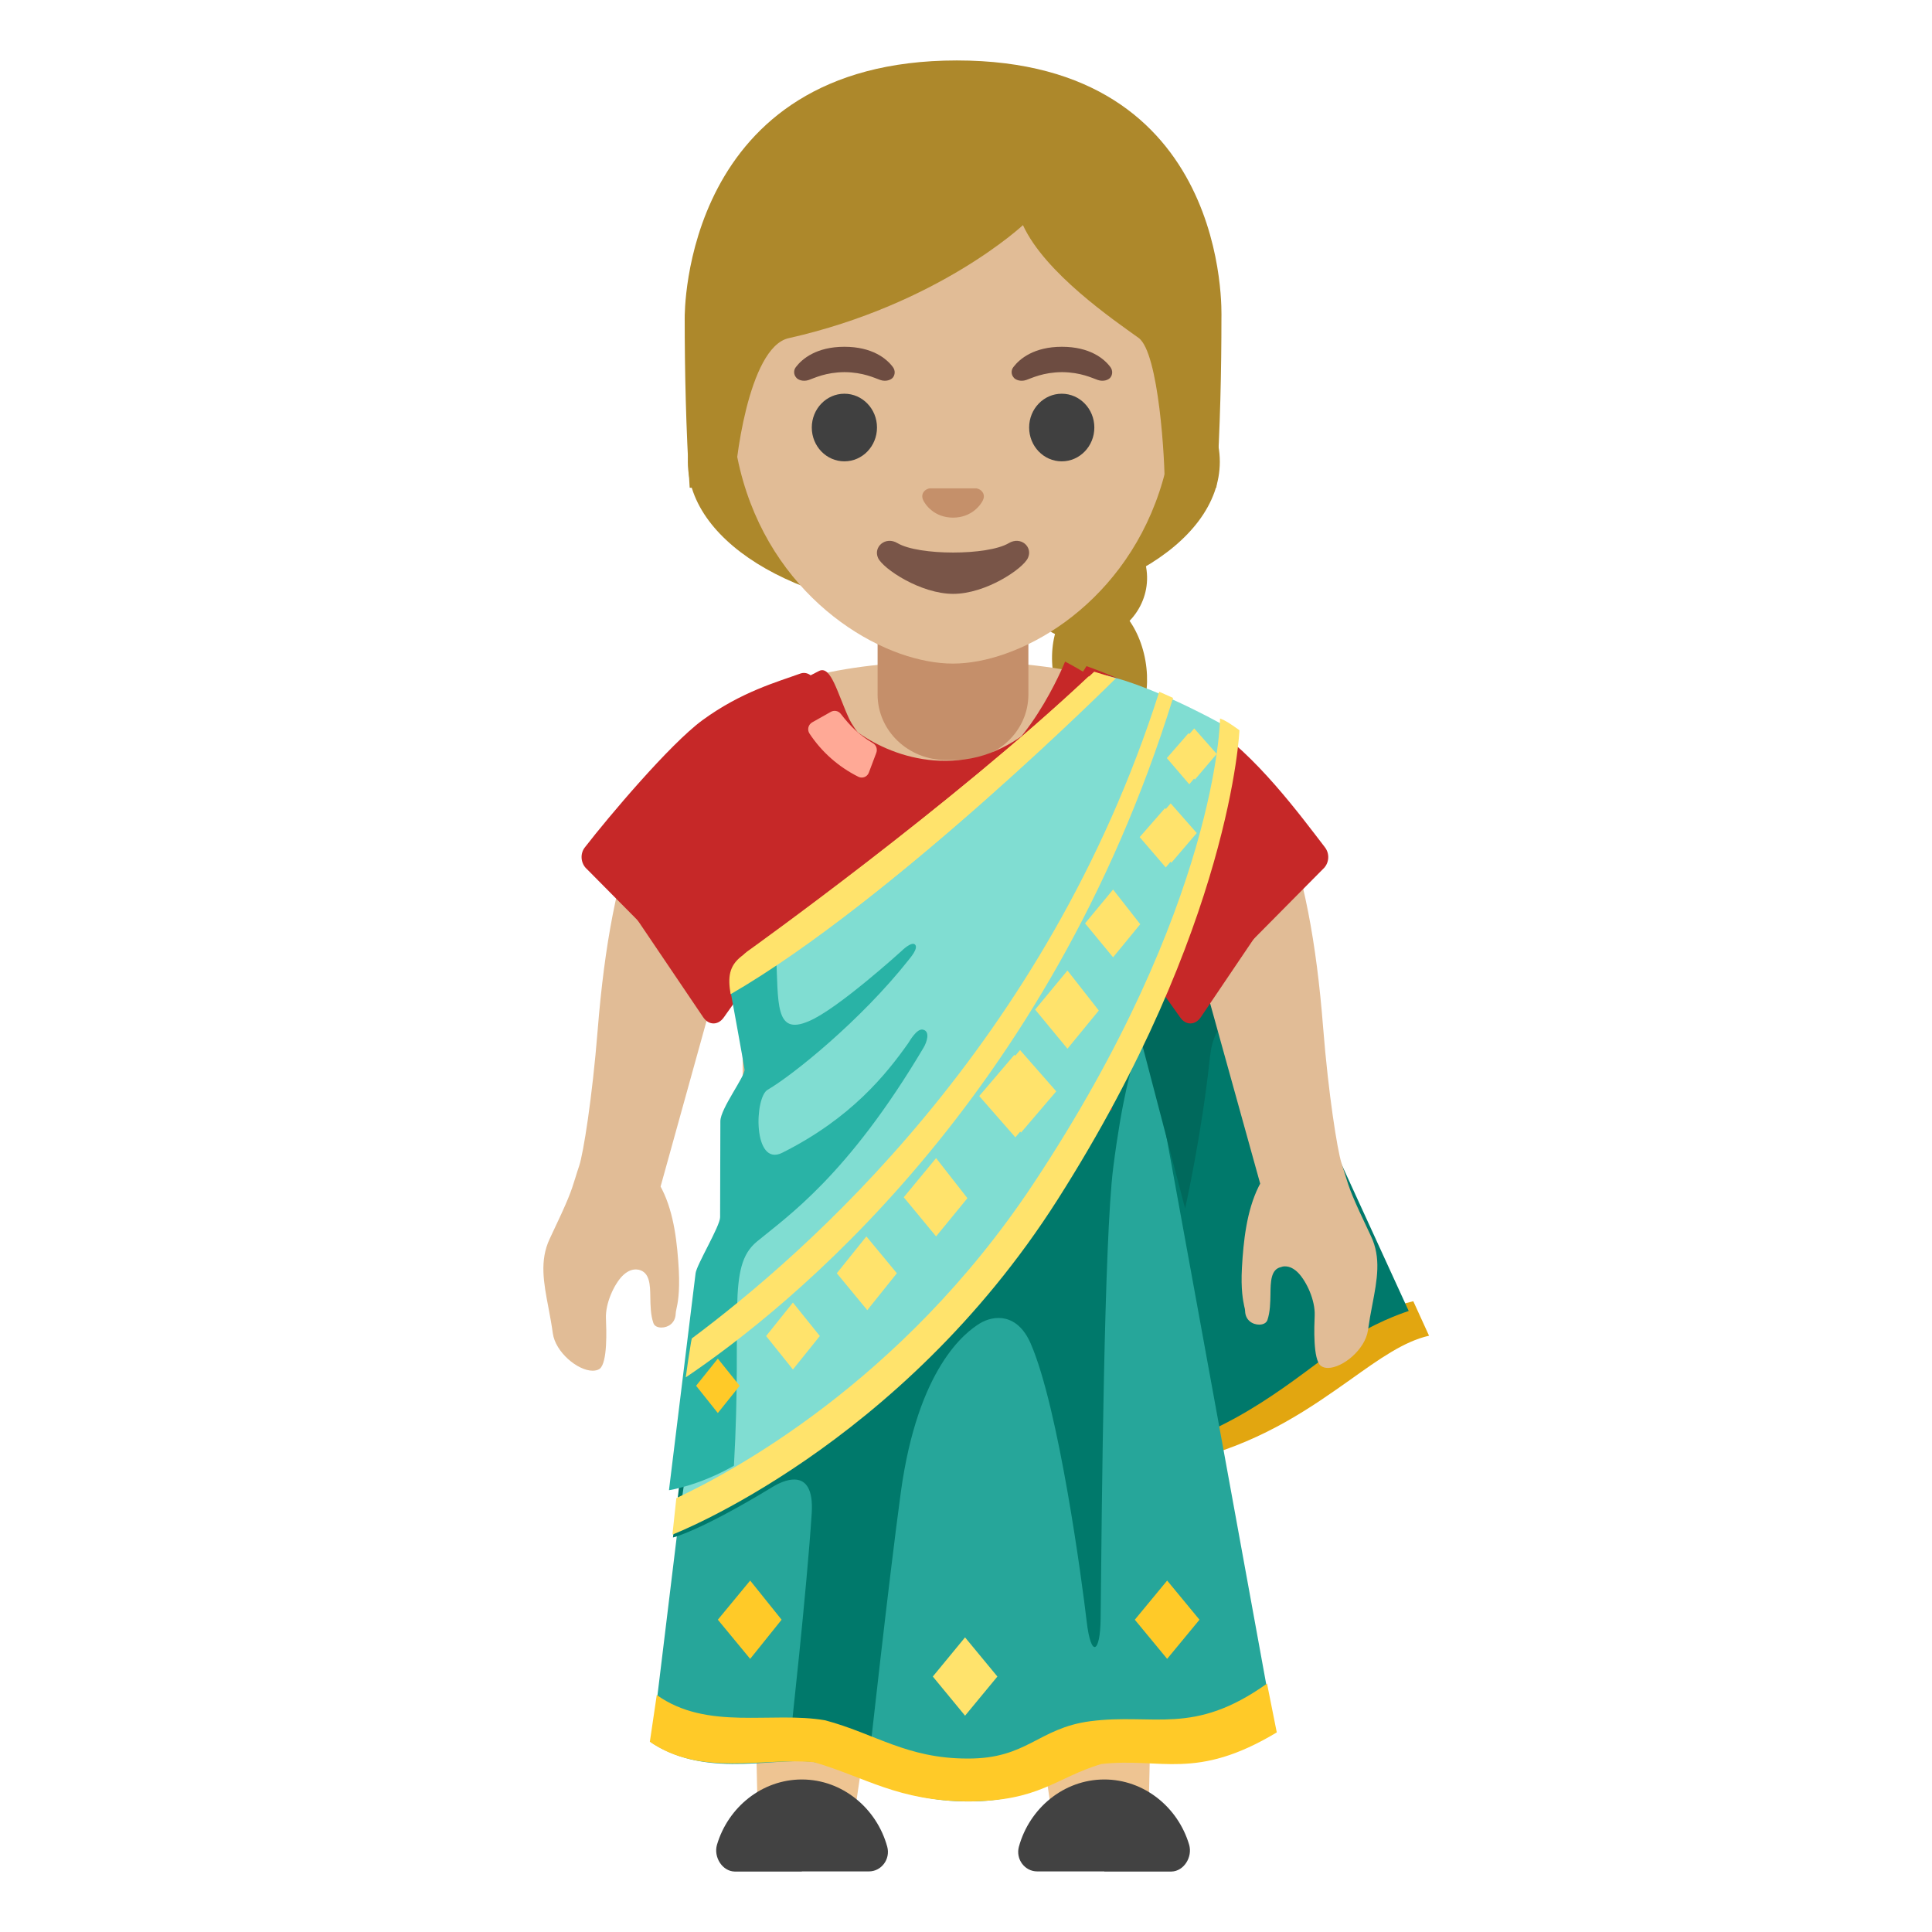
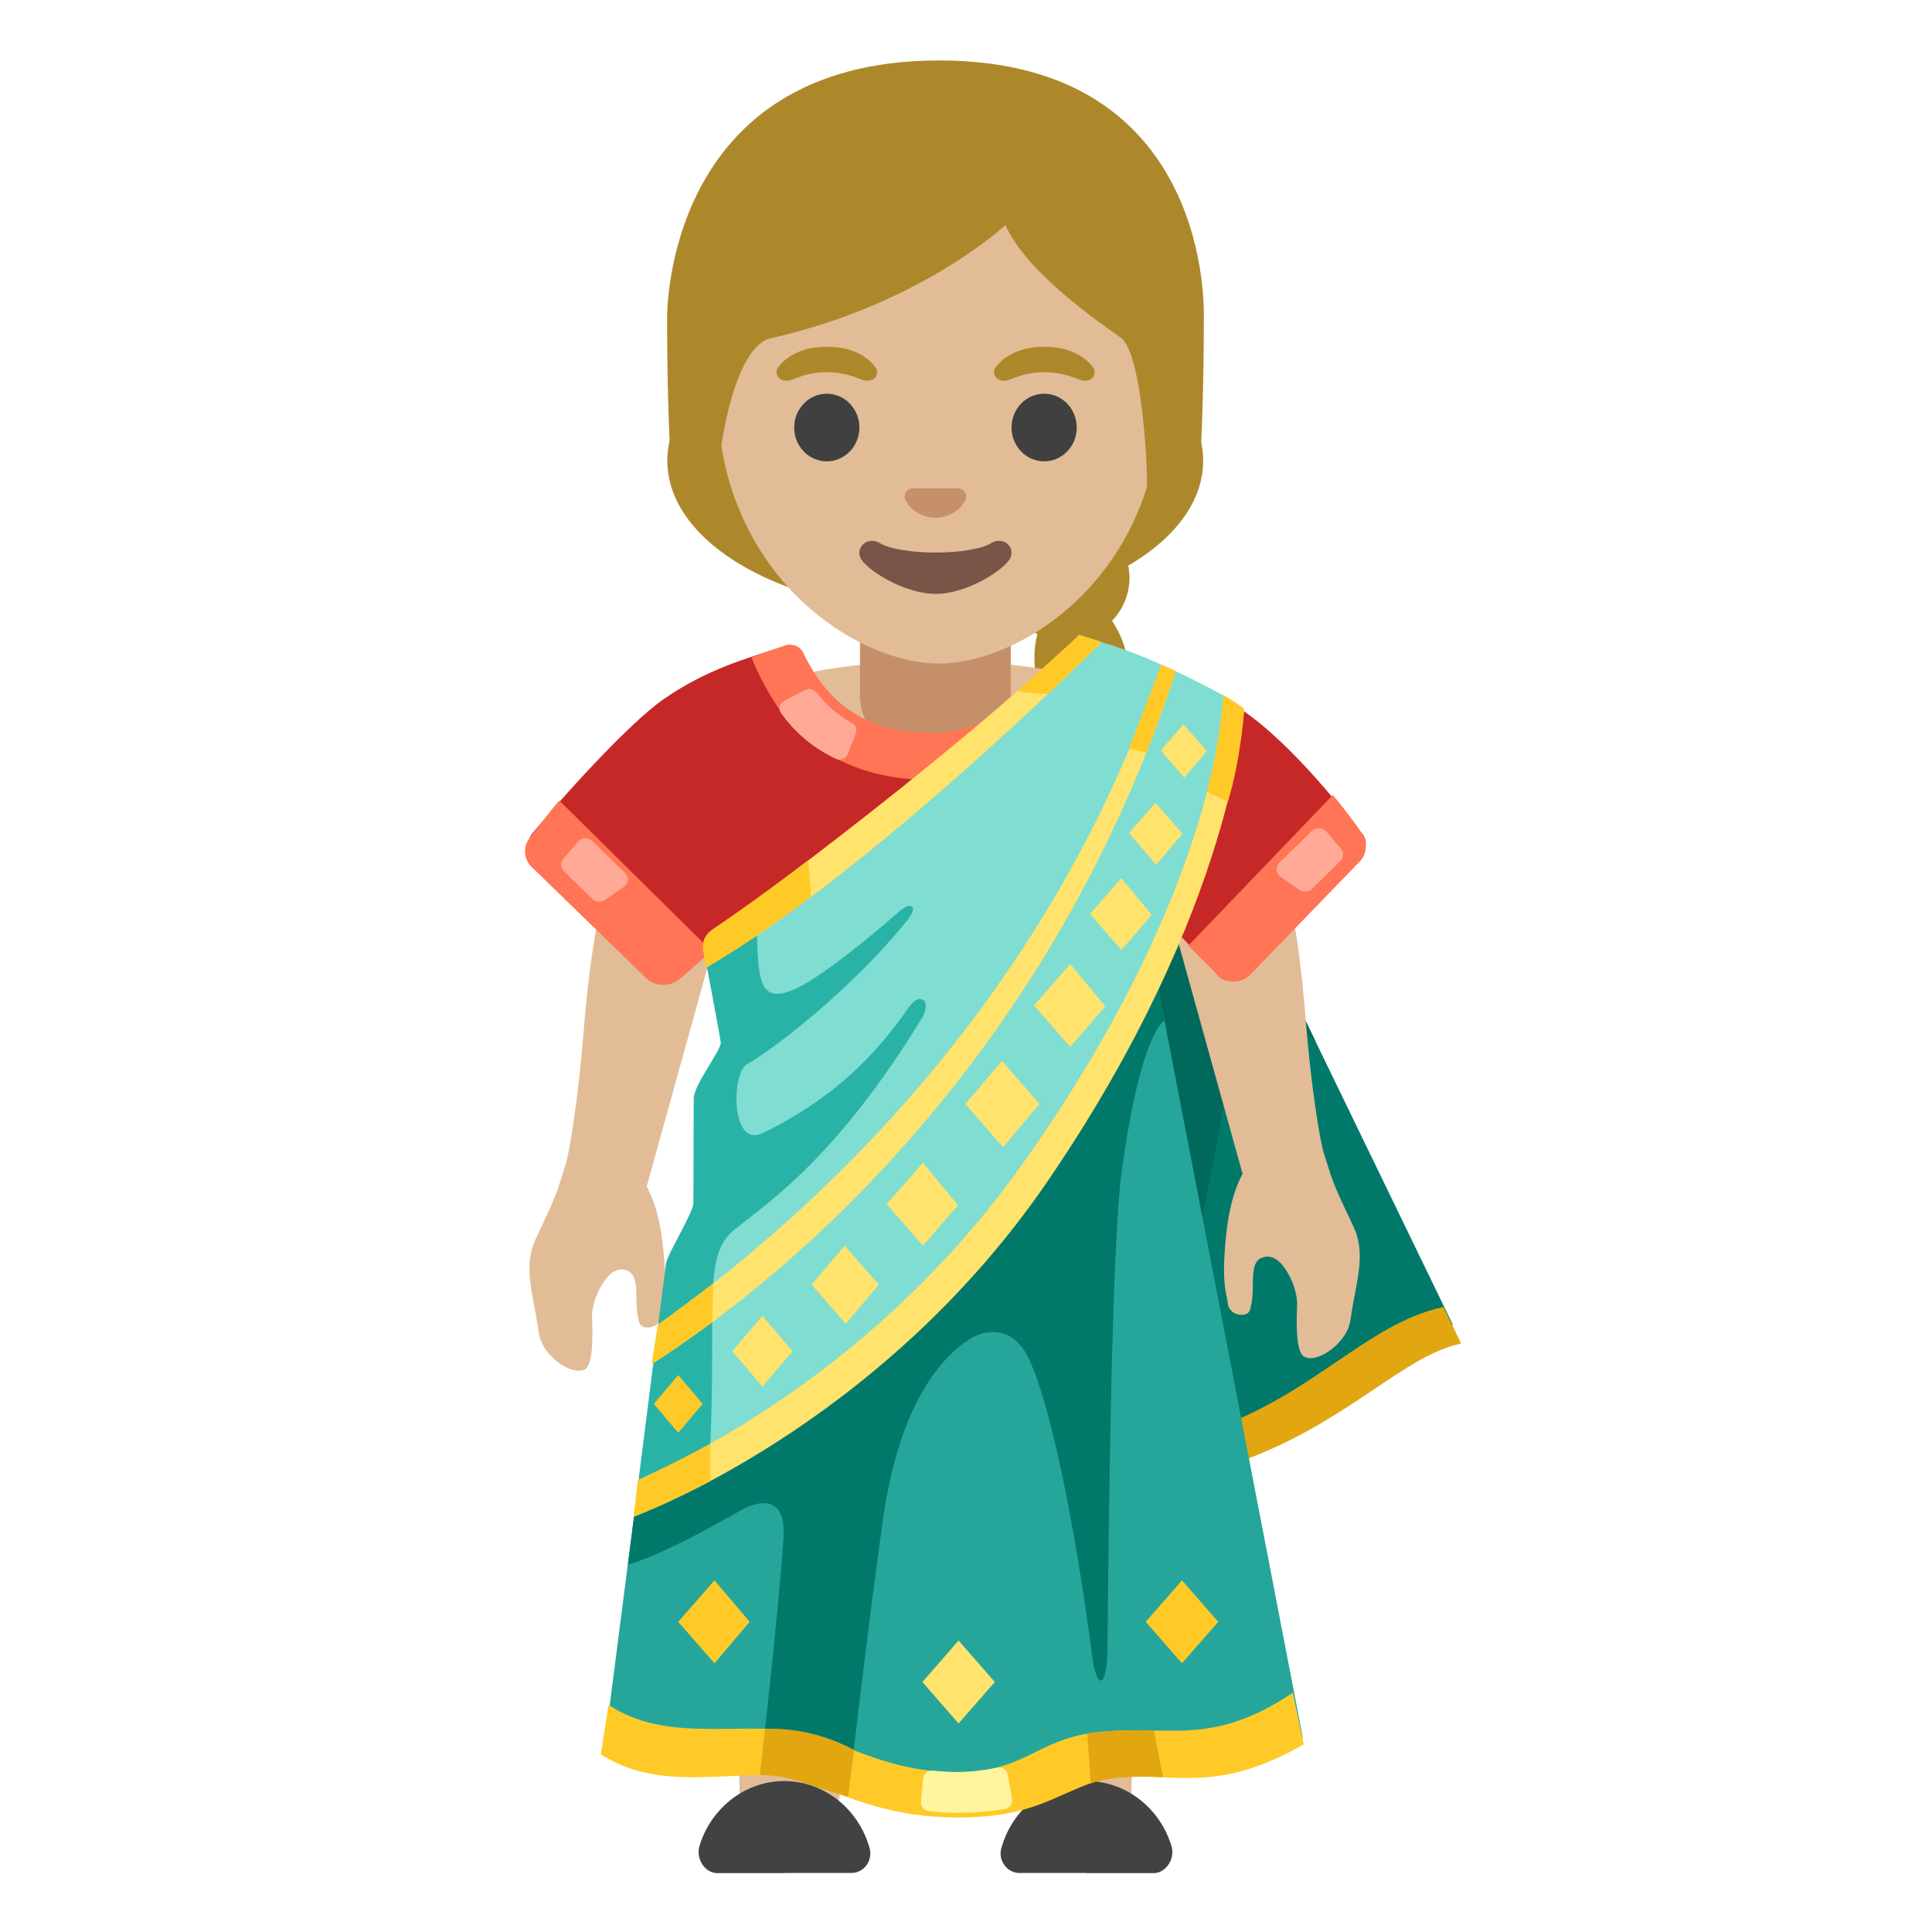
- <svg xmlns="http://www.w3.org/2000/svg" viewBox="0 0 128 128" style="enable-background:new 0 0 128 128" xml:space="preserve">
-   <circle />
-   <g transform="rotate(80 71.512 36.186)" fill="#ad882b">
-     <ellipse cx="65.531" cy="36.186" rx="7.009" ry="6.729" />
-     <ellipse cx="73.661" cy="36.279" rx="4.112" ry="4.206" />
-     <ellipse cx="79.736" cy="36.279" rx="4.766" ry="3.084" />
+ <svg xmlns="http://www.w3.org/2000/svg" version="1.1" id="Layer_1" x="0px" y="0px" viewBox="0 0 128 128" style="enable-background:new 0 0 128 128;" xml:space="preserve">
+   <g>
+     <g id="svg_2" stroke="null" fill="#543930" transform="rotate(80 70.346 36.186)">
+       <ellipse id="svg_3" ry="6.729" rx="7.009" cy="36.186" cx="64.365" fill="#ad882b" />
+       <ellipse id="svg_4" ry="4.206" rx="4.112" cy="36.279" cx="72.495" fill="#ad882b" />
+       <ellipse id="svg_5" ry="3.084" rx="4.766" cy="36.279" cx="78.57" fill="#ad882b" />
+     </g>
+     <ellipse id="svg_6" ry="10.015" rx="17.751" cy="30.529" cx="61.963" fill="#ad882b" stroke="null" />
+     <path id="svg_7" d="m38.343,90.813c-0.99,0 -2.47,-1.23 -2.64,-2.48c-0.08,-0.59 -0.19,-1.16 -0.29,-1.7c-0.32,-1.67 -0.59,-3.12 0.08,-4.55c1.28,-2.69 1.41,-3.1 1.71,-4.07c0.07,-0.22 0.14,-0.47 0.25,-0.78c0.27,-0.81 0.86,-4.47 1.22,-8.96c0.46,-5.76 1.31,-10.11 2.67,-13.69c0.85,-2.24 2.37,-3.37 4.51,-3.37c1.86,0 3.7,0.85 4.45,1.24l-2.1,6.85l-5.36,19.31l0.1,0.19c0.81,1.61 1.01,3.62 1.11,5.38c0.07,1.47 -0.08,2.19 -0.16,2.54c-0.03,0.15 -0.05,0.25 -0.05,0.33c-0.03,0.62 -0.51,0.9 -0.94,0.9c-0.28,0 -0.48,-0.11 -0.54,-0.31c-0.18,-0.52 -0.19,-1.15 -0.2,-1.7c-0.01,-0.81 -0.03,-1.65 -0.77,-1.82l-0.18,-0.02c-0.33,0 -0.62,0.15 -0.91,0.44c-0.55,0.57 -1.12,1.81 -1.08,2.8c0.03,0.73 0.12,2.94 -0.42,3.35c-0.12,0.08 -0.28,0.12 -0.46,0.12z" fill="#e1bc96" />
+     <path id="svg_8" d="m68.697,121.405l-5.15,-35.06c-0.15,-0.76 -0.81,-1.27 -1.56,-1.27s-1.41,0.51 -1.55,1.22l-5.17,35.11l-6.2,0.24l-1.03,-46.03l27.88,0l-1.02,46.03l-6.2,-0.24z" fill="#e1bc96" />
+     <path id="svg_9" d="m71.997,124.1l4.45,0c0.82,-0.02 1.41,-0.96 1.17,-1.78c-0.74,-2.49 -2.99,-4.32 -5.62,-4.32c-2.68,0 -4.96,1.9 -5.66,4.46c-0.22,0.82 0.39,1.63 1.21,1.63l4.45,0l0,0.01zm-20.04,0l-4.45,0c-0.82,-0.02 -1.41,-0.96 -1.17,-1.78c0.74,-2.49 2.99,-4.32 5.62,-4.32c2.68,0 4.96,1.9 5.66,4.46c0.22,0.82 -0.39,1.63 -1.21,1.63l-4.45,0l0,0.01z" fill="#424242" />
+     <path id="svg_10" d="m71.647,44.865c-2.41,-0.64 -5.58,-1.06 -9.54,-1.06l-0.16,0c-3.96,0 -7.18,0.42 -9.57,1.06c-7.55,2.01 -9.46,6.56 -11.71,12.65l7.37,3.2l0,17.28l28,0l0,-17.28l7.28,-3.2c-2.25,-6.09 -4.12,-10.64 -11.67,-12.65z" fill="#e1bc96" />
+     <path id="svg_11" d="m61.977,40.715l-5,0l0,5.3c0,2.4 2.03,4.34 4.54,4.34l0.91,0c2.51,0 4.54,-1.94 4.54,-4.34l0,-5.3l-4.99,0z" fill="#c58f6a" />
+     <path id="svg_12" d="m62.211,8.385c7.63,0 14.69,5.67 14.69,17.7c0,9.66 -5.98,15.38 -11.19,17.22c-1.24,0.44 -2.44,0.66 -3.5,0.66s-2.25,-0.22 -3.48,-0.65c-5.21,-1.84 -11.21,-7.55 -11.21,-17.23c0,-12.03 7.07,-17.7 14.69,-17.7z" fill="#e1bc96" />
+     <path id="svg_13" d="m62.227,4.005c-18.18,0 -18.03,16.81 -18.03,17.08c0,3.44 0.08,7.33 0.33,11.23l2.98,-0.01c-0.03,-1.29 0.88,-9.3 3.58,-9.9c9.91,-2.23 15.52,-7.49 15.52,-7.49c1.46,3.18 6.02,6.29 7.66,7.47c1.35,0.97 1.76,8.22 1.73,9.92l3.42,0c0,-0.02 0.01,-0.05 0.01,-0.07c0.25,-3.88 0.33,-7.74 0.33,-11.16c0,-0.26 0.65,-17.07 -17.53,-17.07z" fill="#ad882b" />
+     <path id="svg_14" d="m65.667,35.985c-1.4,0.83 -5.97,0.83 -7.37,0c-0.8,-0.48 -1.62,0.25 -1.29,0.98c0.33,0.72 2.82,2.38 4.98,2.38c2.16,0 4.62,-1.66 4.95,-2.38c0.34,-0.73 -0.47,-1.46 -1.27,-0.98z" fill="#795548" />
+     <path id="svg_15" d="m63.667,32.395a0.737,0.737 0 0 0 -0.14,-0.04l-3.1,0c-0.05,0.01 -0.1,0.02 -0.14,0.04c-0.28,0.11 -0.44,0.4 -0.3,0.72s0.75,1.18 1.99,1.18s1.86,-0.87 1.99,-1.18c0.14,-0.31 -0.02,-0.6 -0.3,-0.72z" fill="#c5906a" />
+     <g id="svg_16" fill="#404040">
+       <ellipse id="svg_17" cx="54.777" cy="28.325" rx="2.16" ry="2.24" />
+       <ellipse id="svg_18" cx="69.177" cy="28.325" rx="2.16" ry="2.24" />
+     </g>
+     <path id="svg_19" d="m65.977,24.315c0.41,-0.54 1.36,-1.34 3.21,-1.34s2.8,0.79 3.21,1.34c0.18,0.24 0.14,0.52 0.01,0.69c-0.12,0.16 -0.46,0.3 -0.84,0.17c-0.38,-0.13 -1.13,-0.51 -2.37,-0.52c-1.25,0.01 -1.99,0.39 -2.37,0.52c-0.38,0.13 -0.73,-0.01 -0.84,-0.17a0.54,0.54 0 0 1 -0.01,-0.69zm-14.41,0c0.41,-0.54 1.36,-1.34 3.21,-1.34s2.8,0.79 3.21,1.34c0.18,0.24 0.14,0.52 0.01,0.69c-0.12,0.16 -0.46,0.3 -0.84,0.17c-0.38,-0.13 -1.13,-0.51 -2.37,-0.52c-1.25,0.01 -1.99,0.39 -2.37,0.52c-0.38,0.13 -0.73,-0.01 -0.84,-0.17a0.54,0.54 0 0 1 -0.01,-0.69z" fill="#ad882b" />
+     <path id="svg_52" fill="#C62828" d="m90.218,55.193c-1.711,-2.095 -5.16,-6.56 -8.733,-8.675c-4.318,-2.487 -8.958,-4.014 -8.958,-4.014s-3.449,5.568 -8.568,6.475s-9.123,-2.03 -10.081,-3.27c-1.027,-1.436 -1.574,-3.009 -2.607,-2.683c-1.711,0.587 -4.387,1.279 -7.268,3.27c-2.416,1.671 -7.001,6.808 -8.712,8.897c-0.411,0.457 -0.342,1.175 0.137,1.567l5.831,5.561c0.479,0.457 1.3,0.457 1.786,0l4.181,-3.792l0.684,2.813c0.821,3.27 1.095,4.706 1.027,6.149c0,0.059 27.635,0.059 27.635,0c-0.068,-1.436 0.205,-2.879 1.027,-6.149l0.684,-2.813l4.181,3.792c0.479,0.457 1.3,0.457 1.786,0l5.831,-5.561c0.479,-0.385 0.547,-1.11 0.137,-1.567l-0,0l0,0z" stroke="null" />
+     <path id="svg_2" fill="#00796B" d="m79.932,54.083l-7.323,6.671l6.851,36.194c5.797,-1.952 9.759,-5.607 12.941,-7.493c1.848,-1.097 3.853,-1.691 3.853,-1.691l-16.322,-33.681l0,0l-0,0z" stroke="null" />
+     <path id="svg_3" fill="#00695C" d="m82.396,59.129l4.777,9.895c0,0 -5.085,-4.399 -5.687,0.946c-0.595,5.346 -1.841,10.6 -1.841,10.6l-6.248,-22.545l8.999,1.103l0,0z" stroke="null" />
+     <path id="svg_26" d="m86.805,89.983c-0.18,0 -0.34,-0.05 -0.46,-0.14c-0.53,-0.4 -0.44,-2.61 -0.41,-3.34c0.04,-1 -0.53,-2.23 -1.08,-2.81c-0.28,-0.29 -0.58,-0.44 -0.88,-0.44l-0.04,0l-0.11,0.01l-0.13,0.04c-0.67,0.15 -0.68,0.98 -0.69,1.79c-0.01,0.56 -0.02,1.18 -0.2,1.71c-0.1,0.3 -0.47,0.31 -0.54,0.31c-0.44,0 -0.92,-0.28 -0.94,-0.9c0,-0.08 -0.02,-0.18 -0.06,-0.33c-0.07,-0.35 -0.23,-1.07 -0.15,-2.54c0.1,-1.76 0.31,-3.77 1.11,-5.38l0.1,-0.19l-5.36,-19.3l-2.1,-6.87c0.76,-0.4 2.6,-1.25 4.45,-1.25c2.15,0 3.66,1.14 4.5,3.38c1.38,3.6 2.23,7.95 2.68,13.7c0.35,4.42 0.94,8.1 1.21,8.96c0.08,0.25 0.24,0.76 0.24,0.76c0.31,1.01 0.43,1.39 1.72,4.1c0.68,1.43 0.41,2.87 0.09,4.54c-0.11,0.56 -0.21,1.12 -0.29,1.7c-0.19,1.27 -1.67,2.49 -2.66,2.49z" fill="#e1bc96" />
+     <path id="svg_4" fill="#E2A610" d="m95.632,86.589c-2.676,0.587 -4.797,2.095 -7.131,3.662c-2.601,1.769 -5.413,3.668 -9.307,4.798l0.513,2.533c5.003,-1.292 8.459,-3.623 11.265,-5.496c2.128,-1.436 3.976,-2.683 5.831,-3.074l-1.17,-2.422l-0,0z" stroke="null" />
+     <path id="svg_5" fill="#C62828" d="m87.721,57.119c-1.55,-2.205 -4.674,-6.904 -7.91,-9.129c-3.912,-2.617 -8.114,-4.225 -8.114,-4.225s-3.124,5.86 -7.761,6.814s-8.263,-2.136 -9.131,-3.442c-0.93,-1.511 -1.426,-3.167 -2.362,-2.823c-1.55,0.618 -3.974,1.346 -6.583,3.442c-2.188,1.759 -6.342,7.165 -7.891,9.363c-0.372,0.481 -0.31,1.236 0.124,1.649l5.282,5.853c0.434,0.481 1.178,0.481 1.618,0l3.788,-3.991l0.62,2.961c0.744,3.442 0.992,4.953 0.93,6.471c0,0.062 25.032,0.062 25.032,0c-0.062,-1.511 0.186,-3.029 0.93,-6.471l0.62,-2.961l3.788,3.991c0.434,0.481 1.178,0.481 1.618,0l5.282,-5.853c0.434,-0.405 0.496,-1.168 0.124,-1.649l-0,0l0,0l0,-0z" stroke="null" />
+     <path id="svg_6" fill="#26A69A" d="m42.148,99.343l-2.128,16.547c4.387,2.683 9.602,0.783 12.551,1.436c2.95,0.653 5.831,2.683 10.97,2.683s6.584,-2.03 9.533,-2.683c2.95,-0.653 6.994,1.305 13.236,-2.226l-9.602,-49.77c0.034,-0.065 -6.105,11.703 -14.981,20.45c-8.411,8.283 -19.58,13.564 -19.58,13.564l-0,-0z" stroke="null" />
+     <path id="svg_7" fill="#00796B" d="m49.04,100.087c0.561,-0.32 3.1,-1.606 2.868,1.873c-0.37,5.418 -1.567,15.587 -1.567,15.587s1.341,-0.013 2.224,0.281c0.992,0.333 3.627,1.214 3.627,1.214s1.444,-12.382 2.334,-18.551c1.266,-8.753 4.804,-11.24 5.865,-11.854c1.054,-0.607 2.792,-0.731 3.778,1.397c2.108,4.563 3.839,16.86 4.161,19.49c0.322,2.63 1.013,2.271 1.04,-0.176c0.082,-7.931 0.26,-26.657 0.938,-31.664c1.266,-9.36 2.84,-10.065 2.84,-10.065l-0.445,-2.291c0.014,-0.026 0.589,-0.033 -0.89,-0.033c-2.382,4.784 -7.508,13.87 -15.268,21.285c-11.771,11.253 -18.396,12.761 -18.396,12.761l-0.547,4.315c0,0 1.909,-0.392 7.439,-3.57l0,0z" stroke="null" />
+     <path id="svg_8" fill="#FFCA28" d="m63.466,120.414c-5.235,-0.02 -7.617,-1.691 -11.45,-2.748c-3.757,-0.359 -8.39,1.051 -12.209,-1.436l0.513,-3.283c3.764,2.533 8.534,1.123 12.51,1.775c3.702,0.933 6.057,2.683 10.56,2.683c4.455,0.033 5.249,-2.134 9.123,-2.617c4.75,-0.587 7.651,1.057 13.14,-2.644l0.725,3.427c-6.036,3.427 -8.589,1.743 -13.044,2.219c-3.47,0.999 -4.558,2.604 -9.869,2.624l0,0l-0,0z" stroke="null" />
+     <path id="svg_9" fill="#FF7555" d="m59.983,48.443c-4.455,-0.587 -6.105,-3.858 -6.789,-5.235c-0.205,-0.392 -0.684,-0.587 -1.163,-0.457l-2.245,0.803c0,0 1.355,3.518 3.477,5.281c4.181,3.531 10.355,3.466 14.057,1.305l0.547,-4.184c-2.943,2.095 -4.045,2.944 -7.884,2.487l0,-0z" stroke="null" />
+     <path id="svg_10" fill="#80DDD2" d="m72.069,42.321c-8.746,8.623 -25.37,21.024 -25.37,21.024l1.321,5.646l-1.745,3.492l0.041,7.506l-1.882,3.903l-2.286,15.45c0,0 17.075,-7.415 26.382,-21.605c10.136,-15.15 11.189,-22.591 12.777,-31.52c0,0 -5.413,-3.074 -9.239,-3.897l0,0l0,-0z" stroke="null" />
+     <path id="svg_11" fill="#29B3A6" d="m46.699,63.345c0,0 0.992,5.241 1.054,5.718s-1.793,2.813 -1.793,3.721c0,0.907 -0.021,6.273 -0.021,6.912c0,0.64 -1.738,3.407 -1.82,4.034c-0.082,0.62 -1.978,15.62 -1.978,15.62s2.211,-0.313 4.825,-1.762c0.63,-10.77 -0.568,-14.308 1.704,-16.135c2.272,-1.821 6.734,-4.739 12.38,-13.955c0.24,-0.385 0.52,-1.181 -0.041,-1.305c-0.465,-0.104 -1.006,0.855 -1.109,0.992c-1.642,2.252 -4.25,5.398 -9.342,7.872c-2.19,1.064 -2.087,-4.014 -1.074,-4.543c1.841,-1.038 6.885,-4.961 10.45,-9.327c0.123,-0.157 0.766,-0.862 0.479,-1.123c-0.26,-0.228 -0.972,0.437 -0.972,0.444c0,0 -4.838,4.269 -6.946,5.091c-2.491,1.025 -2.224,-1.286 -2.395,-4.83c-2.607,2.01 -3.401,2.578 -3.401,2.578l-0,-0l0,-0z" stroke="null" />
+     <g id="svg_12" stroke="null">
+       <polygon id="svg_13" fill="#FFE36C" points="50.511,91.869 48.52,89.52 50.511,87.17 52.51,89.52 " stroke="null" />
+     </g>
+     <polygon id="svg_14" fill="#FFCA28" points="44.934,94.924 43.318,93.012 44.934,91.106 46.556,93.012 " stroke="null" />
+     <g id="svg_15" stroke="null">
+       <polygon id="svg_16" fill="#FFE36C" points="61.146,82.529 58.744,79.781 61.146,77.033 63.473,79.846 " stroke="null" />
+     </g>
+     <g id="svg_17" stroke="null">
+       <polygon id="svg_18" fill="#FFE36C" points="70.905,69.357 68.503,66.609 70.905,63.867 73.232,66.674 " stroke="null" />
+     </g>
+     <g id="svg_19" stroke="null">
+       <polygon id="svg_20" fill="#FFE36C" points="74.293,62.94 72.213,60.558 74.293,58.182 76.312,60.617 " stroke="null" />
+     </g>
+     <g id="svg_21" stroke="null">
+       <polygon id="svg_22" fill="#FFE36C" points="56.034,87.705 53.769,85.114 55.966,82.529 58.231,85.114 " stroke="null" />
+     </g>
+     <polygon id="svg_23" fill="#FFCA28" points="47.336,110.198 44.934,107.45 47.336,104.702 49.669,107.45 " stroke="null" />
+     <polygon id="svg_24" fill="#FFCA28" points="78.31,110.198 75.908,107.45 78.31,104.702 80.712,107.45 " stroke="null" />
+     <polygon id="svg_26" fill="#FFE36C" points="63.507,114.186 61.112,111.438 63.507,108.69 65.909,111.438 " stroke="null" />
+     <path id="svg_27" fill="#FF7555" d="m47.141,63.007l-10.082,-9.964c-0.678,0.743 -1.567,2 -1.928,2.427c-0.528,0.598 -0.44,1.538 0.176,2.051l7.502,7.281c0.616,0.598 1.673,0.598 2.298,0c-0.088,0.085 2.034,-1.795 2.034,-1.795l-0,-0l-0,-0z" stroke="null" />
+     <path id="svg_28" fill="#FF7555" d="m78.728,62.655l9.576,-9.983c0.57,0.667 1.568,1.976 1.845,2.435c0.528,0.685 0.419,1.56 -0.168,2.08l-7.144,7.384c-0.587,0.607 -1.593,0.607 -2.189,0c0.101,0.078 -1.92,-1.915 -1.92,-1.915l0,0l0,-0z" stroke="null" />
+     <path id="svg_29" fill="#FFA996" d="m55.377,50.271c-1.471,-0.685 -2.731,-1.743 -3.641,-3.042c-0.185,-0.268 -0.082,-0.627 0.212,-0.783l1.376,-0.731c0.246,-0.131 0.568,-0.078 0.739,0.137c0.712,0.868 1.362,1.482 2.395,2.063c0.253,0.137 0.349,0.437 0.24,0.692l-0.547,1.371c-0.116,0.294 -0.479,0.437 -0.773,0.294l0,0l0,-0z" stroke="null" />
+     <path id="svg_30" fill="#FFA996" d="m39.246,59.559l-1.882,-1.834c-0.233,-0.222 -0.246,-0.574 -0.041,-0.822l0.958,-1.129c0.246,-0.287 0.698,-0.307 0.965,-0.046l2.163,2.102c0.274,0.268 0.24,0.711 -0.082,0.933l-1.239,0.862c-0.26,0.183 -0.616,0.157 -0.842,-0.065l-0,0z" stroke="null" />
+     <g id="svg_31" stroke="null">
+       <polygon id="svg_32" fill="#FFE36C" points="76.599,57.294 74.799,55.193 76.551,53.182 78.351,55.238 " stroke="null" />
+     </g>
+     <g id="svg_33" stroke="null">
+       <polygon id="svg_34" fill="#FFE36C" points="78.454,51.531 76.907,49.716 78.406,47.987 79.96,49.755 " stroke="null" />
+     </g>
+     <g id="svg_35" stroke="null">
+       <polygon id="svg_36" fill="#FFE36C" points="66.45,76.002 63.952,73.143 66.382,70.284 68.88,73.143 " stroke="null" />
+     </g>
+     <path id="svg_37" fill="#FFF59D" d="m61.153,117.854l-0.137,1.508c-0.021,0.307 0.198,0.581 0.52,0.627c0.972,0.137 3.018,0.222 5.037,-0.137c0.315,-0.059 0.527,-0.352 0.479,-0.659l-0.274,-1.58c-0.048,-0.326 -0.37,-0.574 -0.705,-0.503c-2.039,0.424 -3.456,0.281 -4.25,0.202c-0.349,-0.039 -0.65,0.209 -0.671,0.542l-0,0l0,-0z" stroke="null" />
+     <path id="svg_38" fill="#FFA996" d="m86.92,58.887l1.882,-1.834c0.233,-0.222 0.246,-0.574 0.041,-0.822l-0.958,-1.129c-0.246,-0.287 -0.698,-0.307 -0.965,-0.046l-2.163,2.102c-0.274,0.268 -0.24,0.711 0.082,0.933l1.239,0.862c0.26,0.183 0.616,0.157 0.842,-0.065l0,0z" stroke="null" />
+     <path id="svg_39" fill="#FFE36C" d="m72.993,42.536l-1.492,-0.463c-9.67,9.145 -23.98,19.412 -23.98,19.412c-0.842,0.672 -0.931,1.443 -0.732,2.617c11.128,-6.455 26.205,-21.566 26.205,-21.566l0,0z" stroke="null" />
+     <path id="svg_40" fill="#FFE36C" d="m81.041,46.178c0,0 -0.116,12.402 -13.338,30.991c-9.451,13.283 -21.763,19.275 -25.445,20.887c-0.096,0.842 -0.205,1.749 -0.281,2.428c0,0 16.247,-5.829 27.471,-22.284c12.414,-18.198 12.976,-31.24 12.976,-31.24c-0.739,-0.496 -1.006,-0.646 -1.382,-0.783l-0,-0l0,-0z" stroke="null" />
+     <path id="svg_41" fill="#FFE36C" d="m77.913,44.455l-0.985,-0.418c-8.021,23.851 -25.329,38.054 -33.315,43.707c-0.021,0.085 -0.034,0.163 -0.055,0.248c-0.116,0.633 -0.246,1.462 -0.376,2.382c7.193,-4.595 25.828,-18.707 34.732,-45.919l-0,-0l0,-0z" stroke="null" />
+     <path id="svg_42" fill="#FFCA28" d="m53.529,57.014c-3.559,2.709 -6.392,4.608 -6.392,4.608c-0.842,0.672 -0.547,1.305 -0.349,2.48c2.211,-1.286 4.585,-2.911 6.96,-4.693c-0.062,-0.803 -0.144,-1.664 -0.219,-2.396l0,0z" stroke="null" />
+     <path id="svg_43" fill="#FFCA28" d="m47.069,95.649c-1.773,0.966 -3.901,2.017 -4.804,2.415c-0.096,0.842 -0.205,1.749 -0.281,2.428c0,0 2.327,-0.927 5.085,-2.363l0,-2.48l-0,0l0,0z" stroke="null" />
+     <path id="svg_44" fill="#FFCA28" d="m43.613,87.744c-0.021,0.085 -0.034,0.163 -0.055,0.248c-0.116,0.633 -0.246,1.462 -0.376,2.382c0.849,-0.542 2.874,-1.965 4.004,-2.774l0.068,-2.578c-0.979,0.757 -2.833,2.147 -3.641,2.722l0,0z" stroke="null" />
+     <path id="svg_45" fill="#FFCA28" d="m67.395,45.793c0.506,0.117 2.033,0.189 2.033,0.189c1.143,-1.103 3.566,-3.446 3.566,-3.446l-1.492,-0.463c-0.63,0.601 -3.436,3.12 -4.106,3.721z" stroke="null" />
+     <path id="svg_46" fill="#FFCA28" d="m74.799,49.579l1.143,0.313c0.411,-0.927 1.725,-4.687 1.971,-5.431l-0.985,-0.424c-0.24,0.711 -2.128,5.542 -2.128,5.542l0,0z" stroke="null" />
+     <path id="svg_47" fill="#FFCA28" d="m79.96,52.445l1.389,0.685c0.903,-3.009 1.081,-6.168 1.081,-6.168s-0.903,-0.685 -1.389,-0.894c0,0 -0.151,2.898 -1.081,6.377z" stroke="null" />
+     <path id="svg_48" fill="#E2A610" d="m56.582,115.929c-2.861,-1.495 -5.14,-1.384 -5.899,-1.403c-0.205,1.808 -0.342,3.068 -0.342,3.068c2.142,0.052 2.751,0.555 5.851,1.449c0,-0.007 0.157,-1.234 0.39,-3.114l0,0z" stroke="null" />
+     <path stroke="null" id="svg_49" fill="#E2A610" d="m76.435,114.643c-1.054,-0.013 -2.621,-0.02 -3.839,0.131c-0.048,0.007 -0.506,0.078 -0.554,0.085l0.219,3.303c0.212,-0.072 1.218,-0.568 4.791,-0.424l-0.616,-3.094l-0,0l0,0z" />
  </g>
-   <ellipse fill="#ad882b" cx="63.194" cy="30.594" rx="17.622" ry="10.015" />
-   <path fill="#e1bc96" d="M39.265 90.813c-.99 0-2.47-1.23-2.64-2.48-.08-.59-.19-1.16-.29-1.7-.32-1.67-.59-3.12.08-4.55 1.28-2.69 1.41-3.1 1.71-4.07.07-.22.14-.47.25-.78.27-.81.86-4.47 1.22-8.96.46-5.76 1.31-10.11 2.67-13.69.85-2.24 2.37-3.37 4.51-3.37 1.86 0 3.7.85 4.45 1.24l-2.1 6.85-5.36 19.31.1.19c.81 1.61 1.01 3.62 1.11 5.38.07 1.47-.08 2.19-.16 2.54-.03.15-.05.25-.05.33-.03.62-.51.9-.94.9-.28 0-.48-.11-.54-.31-.18-.52-.19-1.15-.2-1.7-.01-.81-.03-1.65-.77-1.82l-.18-.02c-.33 0-.62.15-.91.44-.55.57-1.12 1.81-1.08 2.8.03.73.12 2.94-.42 3.35-.12.08-.28.12-.46.12z" />
-   <path fill="#eec492" d="m69.863 121.405-5.15-35.06c-.15-.76-.81-1.27-1.56-1.27s-1.41.51-1.55 1.22l-5.17 35.11-6.2.24-1.03-46.03h27.88l-1.02 46.03-6.2-.24z" />
-   <path fill="#424242" d="M73.163 123.995h4.45c.82-.02 1.41-.96 1.17-1.78-.74-2.49-2.99-4.32-5.62-4.32-2.68 0-4.96 1.9-5.66 4.46-.22.82.39 1.63 1.21 1.63h4.45v.01zm-20.04 0h-4.45c-.82-.02-1.41-.96-1.17-1.78.74-2.49 2.99-4.32 5.62-4.32 2.68 0 4.96 1.9 5.66 4.46.22.82-.39 1.63-1.21 1.63h-4.45v.01z" />
-   <path fill="#e1bc96" d="M72.813 44.865c-2.41-.64-5.58-1.06-9.54-1.06h-.16c-3.96 0-7.18.42-9.57 1.06-7.55 2.01-9.46 6.56-11.71 12.65l7.37 3.2v17.28h28v-17.28l7.28-3.2c-2.25-6.09-4.12-10.64-11.67-12.65z" />
-   <path fill="#c58f6a" d="M63.143 40.715h-5v5.3c0 2.4 2.03 4.34 4.54 4.34h.91c2.51 0 4.54-1.94 4.54-4.34v-5.3h-4.99z" />
-   <path fill="#e1bc96" d="M63.133 8.385c7.63 0 14.69 5.67 14.69 17.7 0 9.66-5.98 15.38-11.19 17.22-1.24.44-2.44.66-3.5.66s-2.25-.22-3.48-.65c-5.21-1.84-11.21-7.55-11.21-17.23 0-12.03 7.07-17.7 14.69-17.7z" />
-   <path fill="#ad882b" d="M63.393 4.005c-18.18 0-18.03 16.81-18.03 17.08 0 3.44.08 7.33.33 11.23l2.98-.01c-.03-1.29.88-9.3 3.58-9.9 9.91-2.23 15.52-7.49 15.52-7.49 1.46 3.18 6.02 6.29 7.66 7.47 1.35.97 1.76 8.22 1.73 9.92h3.42c0-.02.01-.05.01-.07.25-3.88.33-7.74.33-11.16 0-.26.65-17.07-17.53-17.07z" />
-   <path fill="#795548" d="M66.833 35.985c-1.4.83-5.97.83-7.37 0-.8-.48-1.62.25-1.29.98.33.72 2.82 2.38 4.98 2.38 2.16 0 4.62-1.66 4.95-2.38.34-.73-.47-1.46-1.27-.98z" />
-   <path fill="#c5906a" d="M64.833 32.395a.737.737 0 0 0-.14-.04h-3.1c-.05.01-.1.02-.14.04-.28.11-.44.4-.3.72s.75 1.18 1.99 1.18 1.86-.87 1.99-1.18c.14-.31-.02-.6-.3-.72z" />
-   <g fill="#404040">
-     <ellipse ry="2.24" rx="2.16" cy="28.325" cx="55.943" />
-     <ellipse ry="2.24" rx="2.16" cy="28.325" cx="70.343" />
-   </g>
-   <path fill="#6d4c41" d="M67.143 24.315c.41-.54 1.36-1.34 3.21-1.34s2.8.79 3.21 1.34c.18.24.14.52.01.69-.12.16-.46.3-.84.17-.38-.13-1.13-.51-2.37-.52-1.25.01-1.99.39-2.37.52-.38.13-.73-.01-.84-.17a.54.54 0 0 1-.01-.69zm-14.41 0c.41-.54 1.36-1.34 3.21-1.34s2.8.79 3.21 1.34c.18.24.14.52.01.69-.12.16-.46.3-.84.17-.38-.13-1.13-.51-2.37-.52-1.25.01-1.99.39-2.37.52-.38.13-.73-.01-.84-.17a.54.54 0 0 1-.01-.69z" />
-   <path stroke="null" fill="#E2A610" d="M93.634 86.21c-2.386.554-4.279 1.977-6.36 3.456-2.32 1.67-4.828 3.463-8.3 4.529l.457 2.39c4.462-1.22 7.544-3.42 10.047-5.188 1.898-1.355 3.546-2.532 5.2-2.902l-1.044-2.286v.001z" />
-   <path stroke="null" fill="#FFF59D" d="m62.884 115.724-.122 1.423a.554.554 0 0 0 .463.591c.867.13 2.692.21 4.493-.129a.55.55 0 0 0 .427-.622l-.244-1.491c-.043-.308-.33-.543-.629-.475-1.819.4-3.082.265-3.79.191a.537.537 0 0 0-.598.512z" />
-   <path stroke="null" fill="#FFCA28" d="m79.657 53.977 1.24.647c.804-2.84.963-5.823.963-5.823s-.806-.647-1.239-.844c0 0-.134 2.736-.964 6.02z" />
-   <path stroke="null" fill="#E2A610" d="M58.806 113.906c-2.55-1.411-4.584-1.306-5.26-1.325-.184 1.707-.306 2.896-.306 2.896 1.91.05 2.453.524 5.218 1.368 0-.006.14-1.165.348-2.94v.001zm17.707-1.214c-.94-.012-2.338-.018-3.424.123l-.494.08.195 3.118c.19-.068 1.086-.536 4.273-.4l-.55-2.921z" />
-   <path stroke="null" fill="#00796B" d="m78.773 55.063-6.53 6.297 6.11 34.167c5.17-1.842 8.703-5.293 11.541-7.074 1.648-1.035 3.437-1.596 3.437-1.596L78.773 55.063z" />
-   <path stroke="null" fill="#26A69A" d="m45.075 99.844-1.899 15.62c3.913 2.533 8.564.74 11.194 1.356 2.631.616 5.2 2.532 9.785 2.532s5.872-1.916 8.502-2.532c2.631-.616 6.238 1.232 11.805-2.101l-8.564-46.983c.03-.062-5.444 11.048-13.36 19.304-7.502 7.82-17.464 12.804-17.464 12.804h.001z" />
-   <path stroke="null" fill="#00796B" d="M51.221 98.49c.5-.301 2.765-1.515 2.557 1.77-.33 5.113-1.397 14.713-1.397 14.713s1.196-.012 1.983.265l3.235 1.146s1.288-11.689 2.082-17.511c1.13-8.263 4.285-10.61 5.23-11.19.94-.573 2.491-.69 3.37 1.319 1.88 4.307 3.424 15.915 3.711 18.398.287 2.484.903 2.145.928-.166.073-7.486.232-25.164.836-29.89 1.13-8.836 2.533-9.502 2.533-9.502l-.397-2.162c.012-.025.525-.031-.793-.031-2.124 4.516-6.696 13.093-13.618 20.093-10.498 10.623-16.406 12.046-16.406 12.046l-.489 4.073s1.703-.37 6.635-3.37v-.001z" />
-   <path stroke="null" fill="#00695C" d="m80.971 59.826 4.26 9.341s-4.535-4.153-5.072.894c-.53 5.046-1.642 10.006-1.642 10.006l-5.573-21.282 8.027 1.041z" />
-   <path fill="#e1bc96" d="M87.971 90.63c-.18 0-.34-.05-.46-.14-.53-.4-.44-2.61-.41-3.34.04-1-.53-2.23-1.08-2.81-.28-.29-.58-.44-.88-.44h-.04l-.11.01-.13.04c-.67.15-.68.98-.69 1.79-.01.56-.02 1.18-.2 1.71-.1.3-.47.31-.54.31-.44 0-.92-.28-.94-.9 0-.08-.02-.18-.06-.33-.07-.35-.23-1.07-.15-2.54.1-1.76.31-3.77 1.11-5.38l.1-.19-5.36-19.3-2.1-6.87c.76-.4 2.6-1.25 4.45-1.25 2.15 0 3.66 1.14 4.5 3.38 1.38 3.6 2.23 7.95 2.68 13.7.35 4.42.94 8.1 1.21 8.96.08.25.24.76.24.76.31 1.01.43 1.39 1.72 4.1.68 1.43.41 2.87.09 4.54-.11.56-.21 1.12-.29 1.7-.19 1.27-1.67 2.49-2.66 2.49z" />
-   <path stroke="null" fill="#FFCA28" d="M64.155 119.348c-4.67-.018-6.794-1.596-10.212-2.594-3.35-.339-7.483.992-10.889-1.356l.458-3.099c3.357 2.39 7.611 1.06 11.158 1.676 3.302.881 5.401 2.533 9.418 2.533 3.973.03 4.681-2.015 8.136-2.471 4.236-.555 6.824.998 11.72-2.496l.646 3.235c-5.383 3.235-7.66 1.645-11.634 2.095-3.094.943-4.065 2.459-8.8 2.477z" />
-   <path stroke="null" fill="#C62828" d="M87.76 56.11c-1.526-1.977-4.602-6.192-7.788-8.188-3.852-2.348-7.99-3.79-7.99-3.79s-3.076 5.256-7.642 6.113-8.136-1.917-8.99-3.087c-.916-1.356-1.404-2.841-2.326-2.533-1.526.555-3.913 1.208-6.482 3.087-2.155 1.578-6.244 6.427-7.77 8.399-.367.43-.306 1.109.122 1.478l5.2 5.25c.427.431 1.16.431 1.593 0l3.73-3.58.61 2.656c.732 3.087.977 4.442.915 5.804 0 .056 24.647.056 24.647 0-.06-1.355.183-2.717.916-5.804l.61-2.656 3.73 3.58c.427.431 1.16.431 1.593 0l5.2-5.25a1.07 1.07 0 0 0 .122-1.478v-.001z" />
-   <path stroke="null" fill="#C62828" d="M84.129 58.92c-1.312-2.49-3.957-7.8-6.695-10.315-3.312-2.957-6.87-4.773-6.87-4.773s-2.644 6.621-6.57 7.7-6.994-2.414-7.728-3.89c-.787-1.707-1.207-3.577-2-3.19-1.31.7-3.363 1.522-5.572 3.89-1.852 1.986-5.368 8.095-6.68 10.579-.315.543-.263 1.397.105 1.862l4.471 6.614c.367.544.997.544 1.37 0l3.206-4.51.524 3.345c.63 3.889.84 5.596.787 7.312 0 .07 21.188.07 21.188 0-.052-1.707.158-3.423.787-7.312l.525-3.345 3.207 4.51c.367.544.996.544 1.37 0l4.47-6.614c.367-.458.42-1.319.105-1.862z" />
-   <path stroke="null" fill="#80DDD2" d="M73.219 44.738c-8.218 8.33-23.837 20.306-23.837 20.306l1.24 5.455-1.64 3.372.04 7.25-1.769 3.77-2.148 14.922s16.044-7.161 24.79-20.867c9.523-14.632 10.513-21.82 12.005-30.444 0 0-5.086-2.969-8.68-3.764h-.001z" />
-   <path stroke="null" fill="#29B3A6" d="M48.386 65.596s.886 4.823.94 5.262-1.6 2.59-1.6 3.424c0 .835-.017 5.773-.017 6.362 0 .587-1.55 3.135-1.624 3.71-.073.572-1.764 14.375-1.764 14.375s1.972-.288 4.304-1.622c.56-9.91-.507-13.167 1.52-14.848 2.026-1.677 6.005-4.36 11.04-12.843.215-.353.465-1.087-.036-1.2-.415-.097-.897.786-.988.913-1.465 2.071-3.79 4.967-8.332 7.243-1.953.98-1.862-3.694-.958-4.18 1.642-.956 6.14-4.565 9.32-8.584.11-.144.684-.792.427-1.033-.232-.21-.866.403-.866.41 0 0-4.316 3.927-6.196 4.684-2.221.943-1.983-1.184-2.136-4.446-2.325 1.85-3.034 2.373-3.034 2.373z" />
-   <path stroke="null" d="m52.533 90.733-1.776-2.218 1.776-2.218 1.783 2.218-1.783 2.218z" fill="#FFE36C" />
-   <path d="m47.558 93.617-1.44-1.806 1.44-1.799 1.447 1.8-1.447 1.805z" stroke="null" fill="#FFCA28" />
-   <path stroke="null" d="m62.018 81.916-2.142-2.594 2.142-2.594 2.076 2.655-2.076 2.533zm8.704-12.435-2.142-2.594 2.142-2.588 2.076 2.65-2.076 2.532zm3.022-6.057-1.856-2.249 1.856-2.242 1.8 2.298-1.8 2.193zM57.46 86.802l-2.02-2.446 1.96-2.44 2.02 2.44-1.96 2.446z" fill="#FFE36C" />
-   <path d="m49.701 109.904-2.142-2.594 2.142-2.594 2.082 2.594-2.082 2.594zm27.626 0-2.143-2.594 2.143-2.594 2.142 2.594-2.142 2.594z" stroke="null" fill="#FFCA28" />
-   <path d="m63.938 113.669-2.137-2.594 2.136-2.594 2.143 2.594-2.142 2.594z" stroke="null" fill="#FFE36C" />
-   <path stroke="null" fill="#FFA996" d="M56.873 51.465a8.326 8.326 0 0 1-3.247-2.872.524.524 0 0 1 .19-.74l1.226-.69a.514.514 0 0 1 .66.13c.634.82 1.214 1.399 2.135 1.947.226.13.312.413.214.653l-.488 1.294a.5.5 0 0 1-.69.278z" />
-   <path stroke="null" d="m77.233 57.47-1.727-2.01 1.68-1.921 1.727 1.964-1.68 1.966zm1.558-5.51-1.485-1.734 1.439-1.653 1.49 1.69-1.444 1.698zM67.27 75.349l-2.395-2.733 2.331-2.732 2.397 2.733-2.332 2.732zm6.28-30.092-1.431-.442c-9.28 8.74-23.012 18.553-23.012 18.553-.807.642-.893 1.378-.702 2.5 10.676-6.17 25.143-20.61 25.143-20.61h.001z" fill="#FFE36C" />
-   <path fill="#FFE36C" d="M80.832 47.601s-.108 12.348-12.389 30.856C59.664 91.682 48.23 97.647 44.81 99.253c-.09.838-.19 1.741-.26 2.417 0 0 15.09-5.803 25.515-22.186C81.595 61.365 82.116 48.38 82.116 48.38c-.686-.494-.934-.643-1.284-.78v.001z" stroke="null" />
-   <path fill="#FFE36C" d="m77.719 46.24-.916-.41c-7.456 23.38-23.544 37.303-30.968 42.845-.02.083-.032.16-.051.243a63.69 63.69 0 0 0-.35 2.335C52.12 86.75 69.443 72.915 77.719 46.24z" stroke="null" />
-   <path stroke="null" d="m77.608 57.157-1.727-2.009 1.68-1.922 1.727 1.965-1.68 1.966zm1.558-5.509-1.485-1.734 1.439-1.654 1.49 1.691-1.444 1.697zm-11.52 23.387-2.395-2.732 2.331-2.733 2.397 2.734-2.332 2.731zm6.28-30.091-1.432-.443c-9.28 8.74-23.01 18.553-23.01 18.553-.808.642-.894 1.378-.703 2.5 10.676-6.169 25.143-20.61 25.143-20.61h.001z" fill="#FFE36C" />
</svg>
